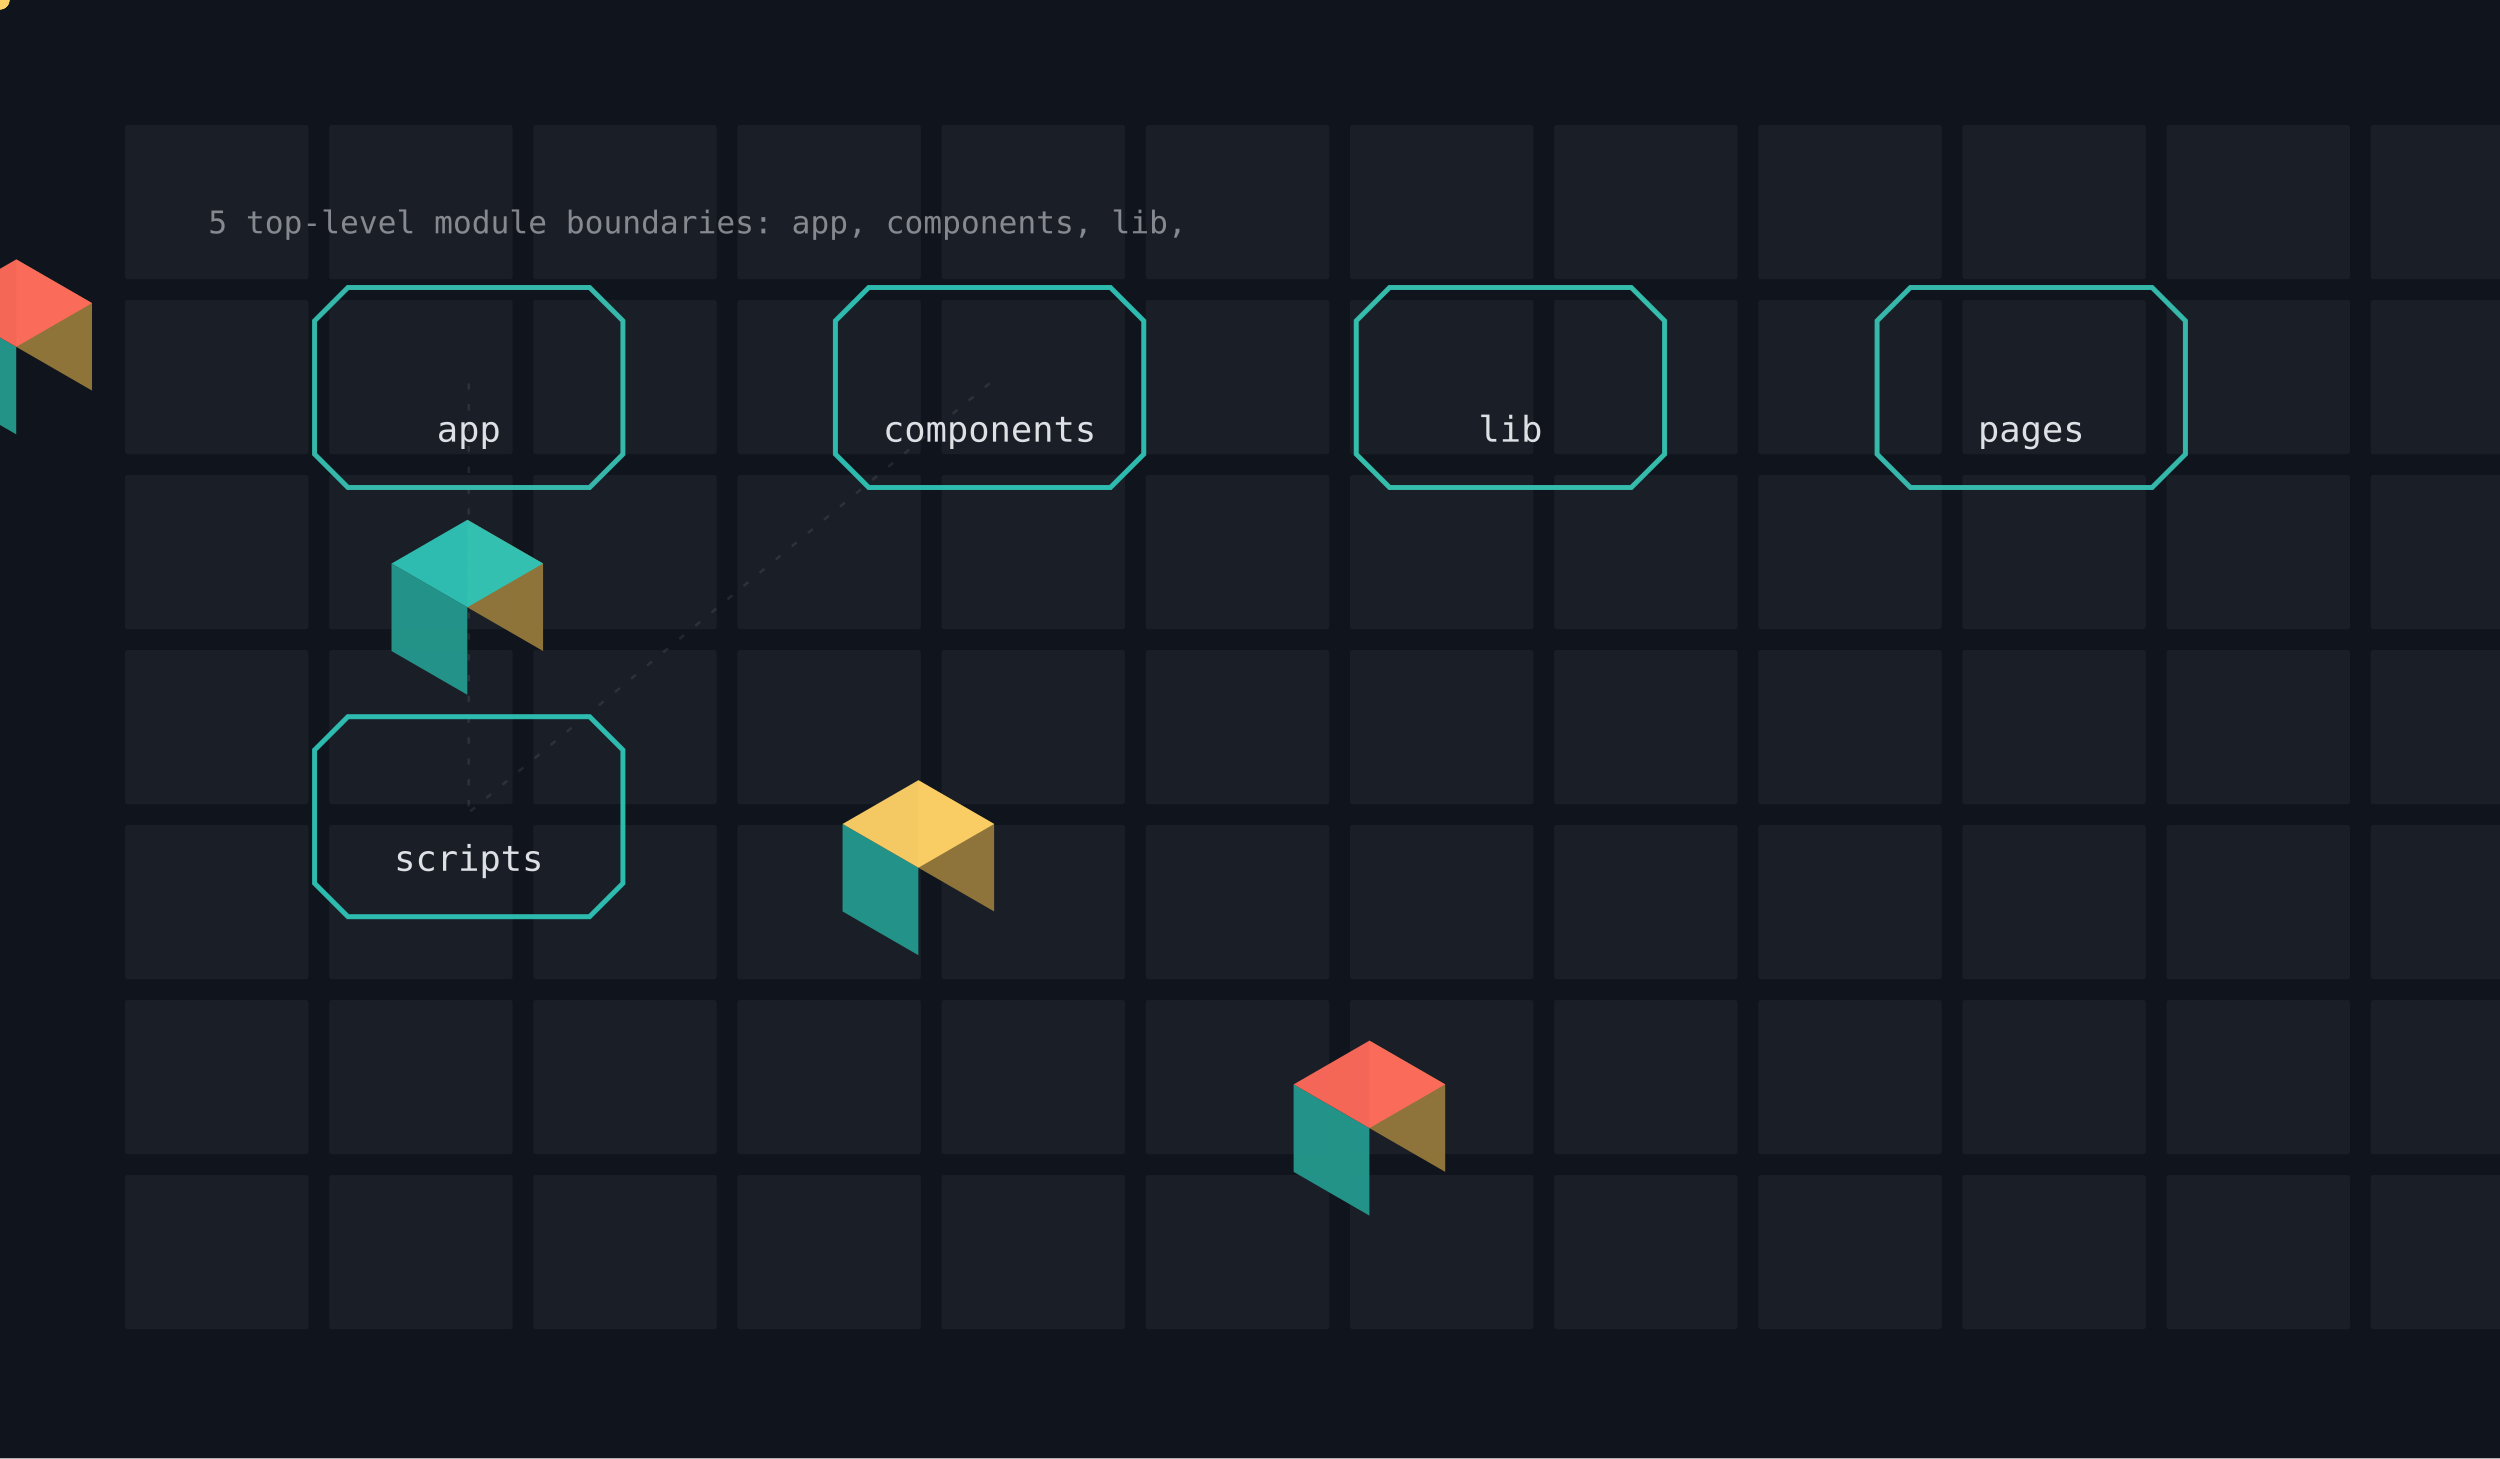
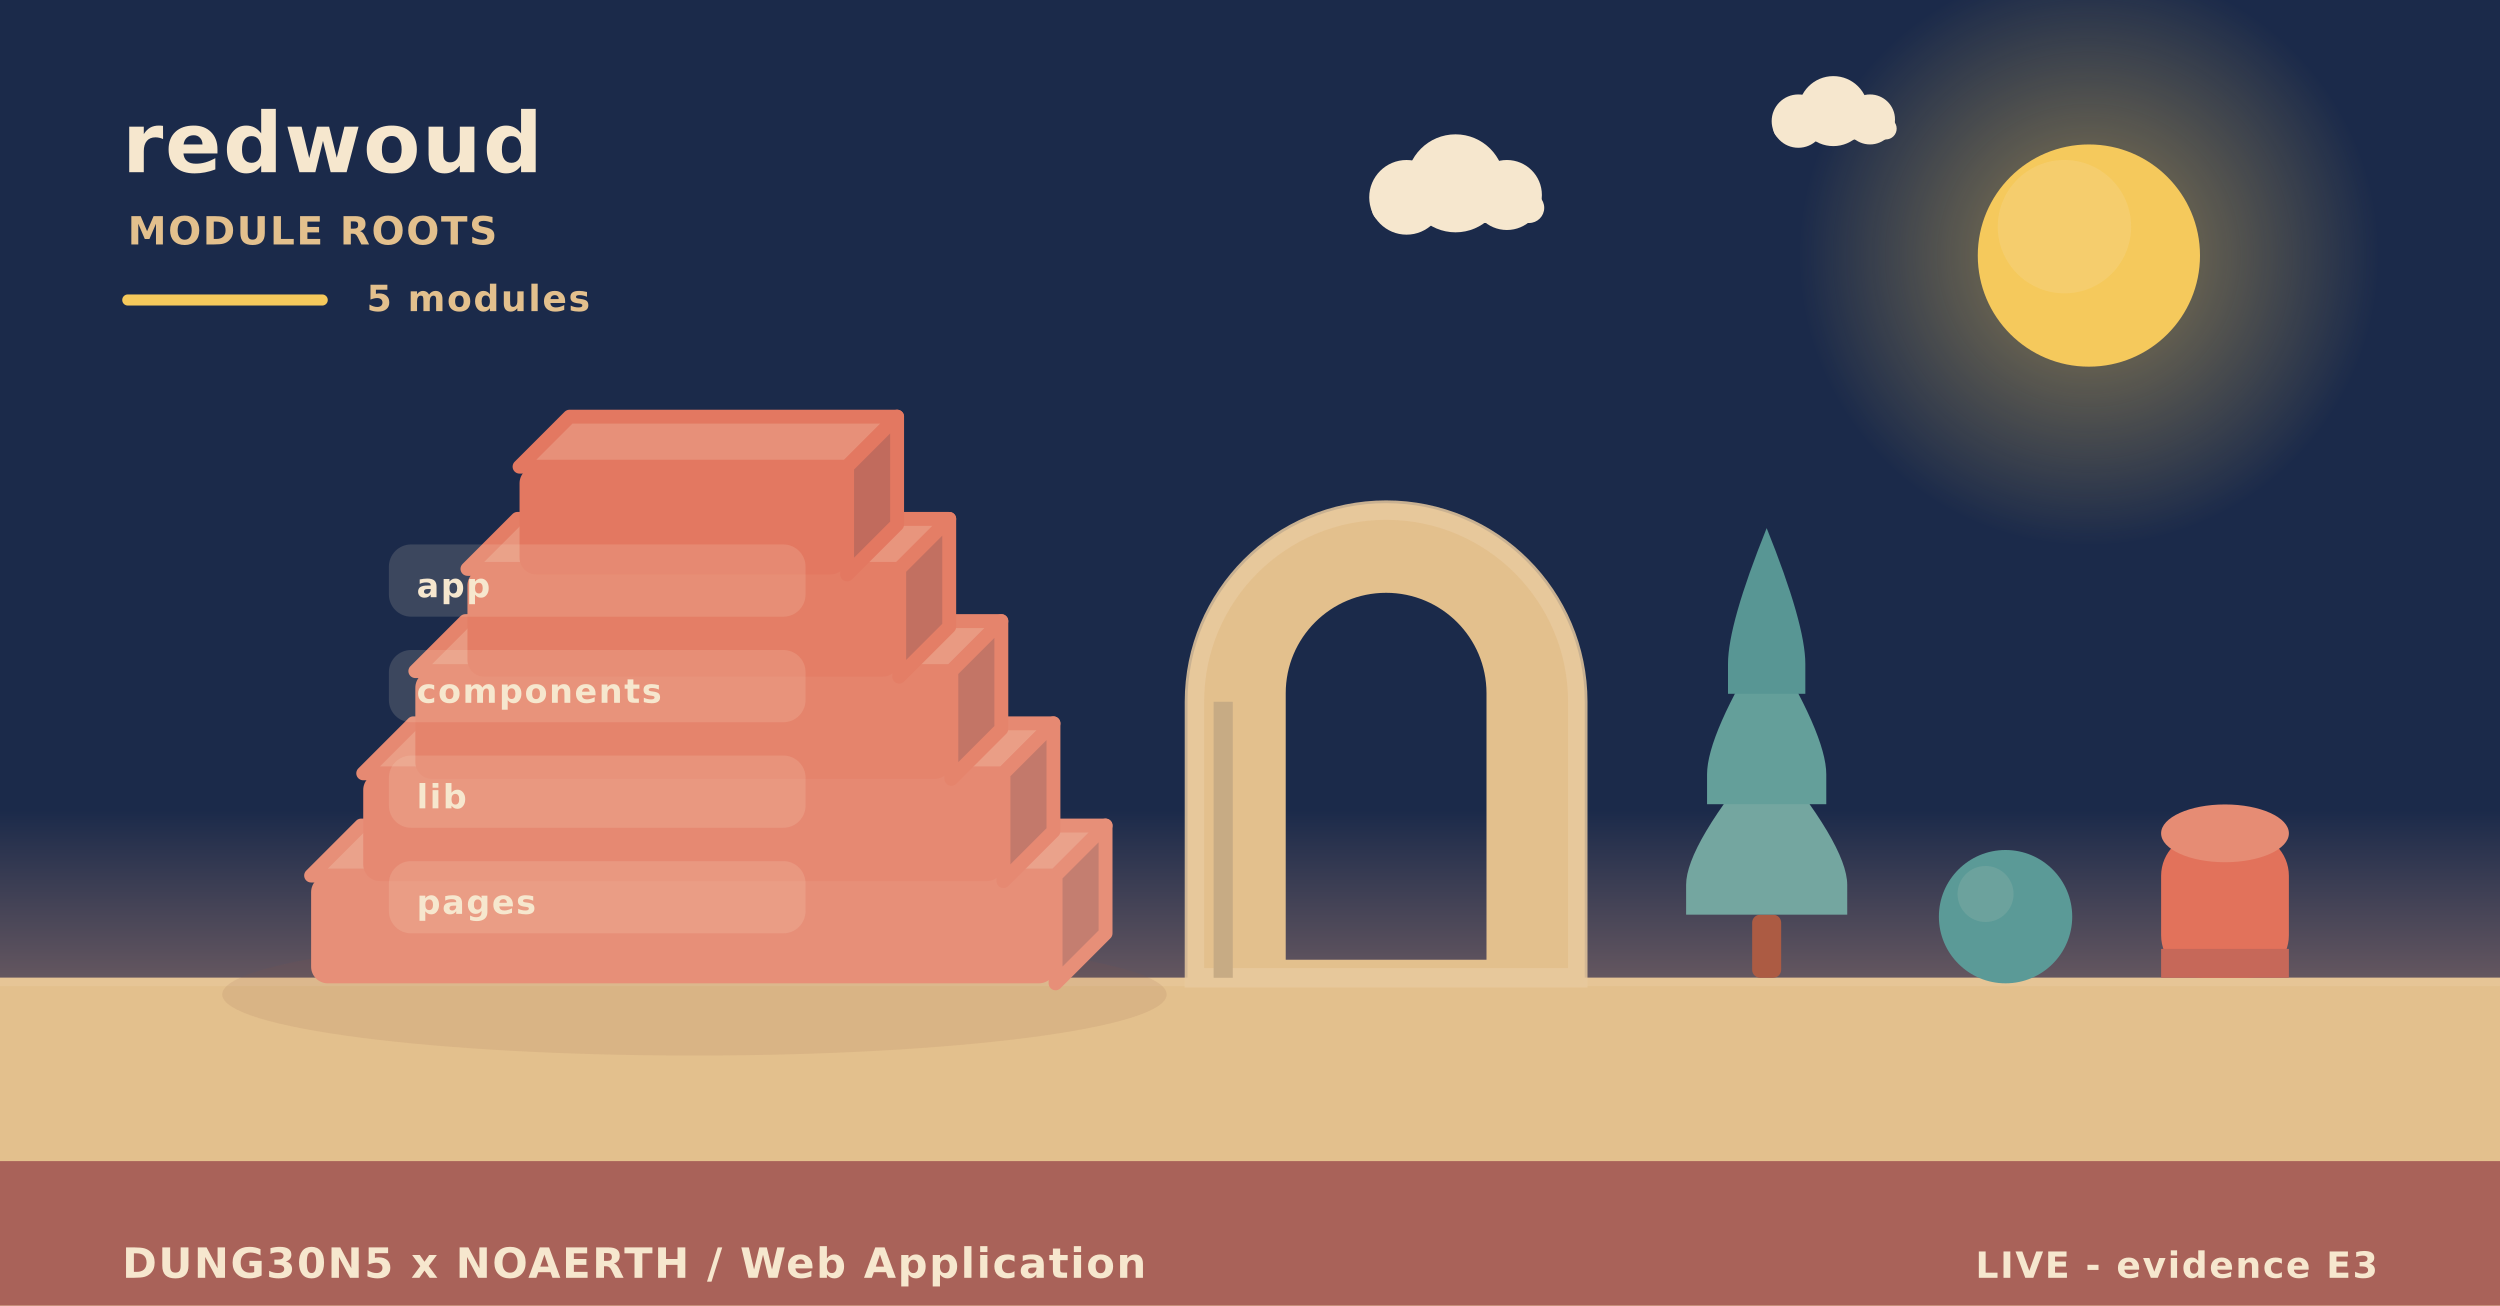
- <svg xmlns="http://www.w3.org/2000/svg" viewBox="0 0 1200 700" width="1200" height="700" role="img" aria-label="redwoud architecture">
-   <rect width="1200" height="700" fill="#10141c" />
-   <defs>
-     <linearGradient id="ga" x1="0" y1="0" x2="1" y2="1">
-       <stop offset="0%" stop-color="#ff6b5a" />
-       <stop offset="100%" stop-color="#2ec4b6" />
-     </linearGradient>
-   </defs>
-   <rect x="60.00" y="60.00" width="88.00" height="74.00" rx="1.20" fill="#f2f5f9" opacity="0.05" />
-   <rect x="158.00" y="60.00" width="88.00" height="74.00" rx="1.20" fill="#f2f5f9" opacity="0.05" />
-   <rect x="256.00" y="60.00" width="88.00" height="74.00" rx="1.20" fill="#f2f5f9" opacity="0.05" />
-   <rect x="354.00" y="60.00" width="88.00" height="74.00" rx="1.20" fill="#f2f5f9" opacity="0.05" />
-   <rect x="452.00" y="60.00" width="88.00" height="74.00" rx="1.20" fill="#f2f5f9" opacity="0.05" />
-   <rect x="550.00" y="60.00" width="88.00" height="74.00" rx="1.20" fill="#f2f5f9" opacity="0.05" />
-   <rect x="648.00" y="60.00" width="88.00" height="74.00" rx="1.20" fill="#f2f5f9" opacity="0.05" />
-   <rect x="746.00" y="60.00" width="88.00" height="74.00" rx="1.20" fill="#f2f5f9" opacity="0.05" />
-   <rect x="844.00" y="60.00" width="88.00" height="74.00" rx="1.20" fill="#f2f5f9" opacity="0.05" />
-   <rect x="942.00" y="60.00" width="88.00" height="74.00" rx="1.20" fill="#f2f5f9" opacity="0.05" />
-   <rect x="1040.00" y="60.00" width="88.00" height="74.00" rx="1.20" fill="#f2f5f9" opacity="0.05" />
-   <rect x="1138.00" y="60.00" width="88.00" height="74.00" rx="1.20" fill="#f2f5f9" opacity="0.05" />
-   <rect x="60.00" y="144.00" width="88.00" height="74.00" rx="1.20" fill="#f2f5f9" opacity="0.05" />
-   <rect x="158.00" y="144.00" width="88.00" height="74.00" rx="1.20" fill="#f2f5f9" opacity="0.05" />
-   <rect x="256.00" y="144.00" width="88.00" height="74.00" rx="1.20" fill="#f2f5f9" opacity="0.05" />
-   <rect x="354.00" y="144.00" width="88.00" height="74.00" rx="1.20" fill="#f2f5f9" opacity="0.05" />
-   <rect x="452.00" y="144.00" width="88.00" height="74.00" rx="1.20" fill="#f2f5f9" opacity="0.05" />
-   <rect x="550.00" y="144.00" width="88.00" height="74.00" rx="1.20" fill="#f2f5f9" opacity="0.05" />
-   <rect x="648.00" y="144.00" width="88.00" height="74.00" rx="1.20" fill="#f2f5f9" opacity="0.05" />
-   <rect x="746.00" y="144.00" width="88.00" height="74.00" rx="1.20" fill="#f2f5f9" opacity="0.05" />
-   <rect x="844.00" y="144.00" width="88.00" height="74.00" rx="1.20" fill="#f2f5f9" opacity="0.05" />
-   <rect x="942.00" y="144.00" width="88.00" height="74.00" rx="1.20" fill="#f2f5f9" opacity="0.05" />
-   <rect x="1040.00" y="144.00" width="88.00" height="74.00" rx="1.20" fill="#f2f5f9" opacity="0.05" />
-   <rect x="1138.00" y="144.00" width="88.00" height="74.00" rx="1.20" fill="#f2f5f9" opacity="0.05" />
-   <rect x="60.00" y="228.00" width="88.00" height="74.00" rx="1.20" fill="#f2f5f9" opacity="0.05" />
-   <rect x="158.00" y="228.00" width="88.00" height="74.00" rx="1.20" fill="#f2f5f9" opacity="0.05" />
-   <rect x="256.00" y="228.00" width="88.00" height="74.00" rx="1.20" fill="#f2f5f9" opacity="0.05" />
-   <rect x="354.00" y="228.00" width="88.00" height="74.00" rx="1.20" fill="#f2f5f9" opacity="0.05" />
-   <rect x="452.00" y="228.00" width="88.00" height="74.00" rx="1.20" fill="#f2f5f9" opacity="0.05" />
-   <rect x="550.00" y="228.00" width="88.00" height="74.00" rx="1.20" fill="#f2f5f9" opacity="0.05" />
-   <rect x="648.00" y="228.00" width="88.00" height="74.00" rx="1.20" fill="#f2f5f9" opacity="0.05" />
-   <rect x="746.00" y="228.00" width="88.00" height="74.00" rx="1.20" fill="#f2f5f9" opacity="0.05" />
-   <rect x="844.00" y="228.00" width="88.00" height="74.00" rx="1.20" fill="#f2f5f9" opacity="0.05" />
-   <rect x="942.00" y="228.00" width="88.00" height="74.00" rx="1.20" fill="#f2f5f9" opacity="0.05" />
-   <rect x="1040.00" y="228.00" width="88.00" height="74.00" rx="1.20" fill="#f2f5f9" opacity="0.05" />
-   <rect x="1138.00" y="228.00" width="88.00" height="74.00" rx="1.20" fill="#f2f5f9" opacity="0.05" />
-   <rect x="60.00" y="312.00" width="88.00" height="74.00" rx="1.20" fill="#f2f5f9" opacity="0.05" />
-   <rect x="158.00" y="312.00" width="88.00" height="74.00" rx="1.20" fill="#f2f5f9" opacity="0.05" />
-   <rect x="256.00" y="312.00" width="88.00" height="74.00" rx="1.20" fill="#f2f5f9" opacity="0.05" />
-   <rect x="354.00" y="312.00" width="88.00" height="74.00" rx="1.20" fill="#f2f5f9" opacity="0.05" />
-   <rect x="452.00" y="312.00" width="88.00" height="74.00" rx="1.20" fill="#f2f5f9" opacity="0.05" />
-   <rect x="550.00" y="312.00" width="88.00" height="74.00" rx="1.20" fill="#f2f5f9" opacity="0.05" />
-   <rect x="648.00" y="312.00" width="88.00" height="74.00" rx="1.20" fill="#f2f5f9" opacity="0.05" />
-   <rect x="746.00" y="312.00" width="88.00" height="74.00" rx="1.20" fill="#f2f5f9" opacity="0.05" />
-   <rect x="844.00" y="312.00" width="88.00" height="74.00" rx="1.20" fill="#f2f5f9" opacity="0.05" />
-   <rect x="942.00" y="312.00" width="88.00" height="74.00" rx="1.20" fill="#f2f5f9" opacity="0.05" />
-   <rect x="1040.00" y="312.00" width="88.00" height="74.00" rx="1.20" fill="#f2f5f9" opacity="0.05" />
-   <rect x="1138.00" y="312.00" width="88.00" height="74.00" rx="1.20" fill="#f2f5f9" opacity="0.05" />
-   <rect x="60.00" y="396.00" width="88.00" height="74.00" rx="1.20" fill="#f2f5f9" opacity="0.05" />
-   <rect x="158.00" y="396.00" width="88.00" height="74.00" rx="1.20" fill="#f2f5f9" opacity="0.05" />
-   <rect x="256.00" y="396.00" width="88.00" height="74.00" rx="1.20" fill="#f2f5f9" opacity="0.05" />
-   <rect x="354.00" y="396.00" width="88.00" height="74.00" rx="1.20" fill="#f2f5f9" opacity="0.05" />
-   <rect x="452.00" y="396.00" width="88.00" height="74.00" rx="1.20" fill="#f2f5f9" opacity="0.05" />
-   <rect x="550.00" y="396.00" width="88.00" height="74.00" rx="1.20" fill="#f2f5f9" opacity="0.05" />
-   <rect x="648.00" y="396.00" width="88.00" height="74.00" rx="1.20" fill="#f2f5f9" opacity="0.05" />
-   <rect x="746.00" y="396.00" width="88.00" height="74.00" rx="1.20" fill="#f2f5f9" opacity="0.05" />
-   <rect x="844.00" y="396.00" width="88.00" height="74.00" rx="1.20" fill="#f2f5f9" opacity="0.05" />
-   <rect x="942.00" y="396.00" width="88.00" height="74.00" rx="1.20" fill="#f2f5f9" opacity="0.05" />
-   <rect x="1040.00" y="396.00" width="88.00" height="74.00" rx="1.20" fill="#f2f5f9" opacity="0.05" />
-   <rect x="1138.00" y="396.00" width="88.00" height="74.00" rx="1.20" fill="#f2f5f9" opacity="0.05" />
-   <rect x="60.00" y="480.00" width="88.00" height="74.00" rx="1.20" fill="#f2f5f9" opacity="0.05" />
-   <rect x="158.00" y="480.00" width="88.00" height="74.00" rx="1.20" fill="#f2f5f9" opacity="0.05" />
-   <rect x="256.00" y="480.00" width="88.00" height="74.00" rx="1.20" fill="#f2f5f9" opacity="0.05" />
-   <rect x="354.00" y="480.00" width="88.00" height="74.00" rx="1.20" fill="#f2f5f9" opacity="0.05" />
-   <rect x="452.00" y="480.00" width="88.00" height="74.00" rx="1.20" fill="#f2f5f9" opacity="0.05" />
-   <rect x="550.00" y="480.00" width="88.00" height="74.00" rx="1.20" fill="#f2f5f9" opacity="0.05" />
-   <rect x="648.00" y="480.00" width="88.00" height="74.00" rx="1.20" fill="#f2f5f9" opacity="0.05" />
-   <rect x="746.00" y="480.00" width="88.00" height="74.00" rx="1.20" fill="#f2f5f9" opacity="0.05" />
-   <rect x="844.00" y="480.00" width="88.00" height="74.00" rx="1.20" fill="#f2f5f9" opacity="0.05" />
-   <rect x="942.00" y="480.00" width="88.00" height="74.00" rx="1.20" fill="#f2f5f9" opacity="0.05" />
-   <rect x="1040.00" y="480.00" width="88.00" height="74.00" rx="1.20" fill="#f2f5f9" opacity="0.05" />
-   <rect x="1138.00" y="480.00" width="88.00" height="74.00" rx="1.20" fill="#f2f5f9" opacity="0.05" />
-   <rect x="60.00" y="564.00" width="88.00" height="74.00" rx="1.20" fill="#f2f5f9" opacity="0.05" />
-   <rect x="158.00" y="564.00" width="88.00" height="74.00" rx="1.20" fill="#f2f5f9" opacity="0.05" />
-   <rect x="256.00" y="564.00" width="88.00" height="74.00" rx="1.20" fill="#f2f5f9" opacity="0.05" />
-   <rect x="354.00" y="564.00" width="88.00" height="74.00" rx="1.20" fill="#f2f5f9" opacity="0.05" />
-   <rect x="452.00" y="564.00" width="88.00" height="74.00" rx="1.20" fill="#f2f5f9" opacity="0.05" />
-   <rect x="550.00" y="564.00" width="88.00" height="74.00" rx="1.20" fill="#f2f5f9" opacity="0.05" />
-   <rect x="648.00" y="564.00" width="88.00" height="74.00" rx="1.20" fill="#f2f5f9" opacity="0.05" />
-   <rect x="746.00" y="564.00" width="88.00" height="74.00" rx="1.20" fill="#f2f5f9" opacity="0.05" />
-   <rect x="844.00" y="564.00" width="88.00" height="74.00" rx="1.20" fill="#f2f5f9" opacity="0.05" />
-   <rect x="942.00" y="564.00" width="88.00" height="74.00" rx="1.20" fill="#f2f5f9" opacity="0.05" />
-   <rect x="1040.00" y="564.00" width="88.00" height="74.00" rx="1.20" fill="#f2f5f9" opacity="0.05" />
-   <rect x="1138.00" y="564.00" width="88.00" height="74.00" rx="1.20" fill="#f2f5f9" opacity="0.05" />
-   <line x1="225.00" y1="184.00" x2="225.00" y2="390.00" stroke="rgba(242,245,249,0.160)" stroke-width="1.20" opacity="0.55" stroke-dasharray="3 7" />
-   <line x1="475.00" y1="184.00" x2="225.00" y2="390.00" stroke="rgba(242,245,249,0.160)" stroke-width="1.20" opacity="0.55" stroke-dasharray="3 7" />
-   <path d="M167.00,138.00 H283.00 L299.00,154.00 V218.00 L283.00,234.00 H167.00 L151.00,218.00 V154.00 Z" fill="none" stroke="rgba(255,107,90,0.550)" stroke-width="1.80" opacity="0.90" />
-   <polygon points="7.79,166.50 44.17,187.50 44.17,145.50 7.79,124.50" fill="#94793b" opacity="0.95" />
-   <polygon points="-28.58,187.50 7.79,208.50 7.79,166.50 -28.58,145.50" fill="#24998e" opacity="0.95" />
-   <polygon points="7.79,124.50 44.17,145.50 7.79,166.50 -28.58,145.50" fill="#ff6b5a" opacity="0.95" />
-   <text x="225" y="212" font-family="ui-monospace,Menlo,monospace" font-size="17" fill="rgba(242,245,249,0.900)" text-anchor="middle">app</text>
+ <svg xmlns="http://www.w3.org/2000/svg" width="900" height="470" viewBox="0 0 900 470" role="img" aria-label="redwoud - how it is built">
+   <linearGradient id="skya" x1="0" y1="0" x2="0" y2="1">
+     <stop offset="0" stop-color="#1b2a4a" />
+     <stop offset="0.62" stop-color="#1b2a4a" />
+     <stop offset="1" stop-color="#f3ad8a" />
+   </linearGradient>
+   <rect width="900" height="470" fill="url(#skya)" />
+   <radialGradient id="suna">
+     <stop offset="0.35" stop-color="#f5c95c" stop-opacity="0.34" />
+     <stop offset="1" stop-color="#f5c95c" stop-opacity="0" />
+   </radialGradient>
+   <circle cx="752" cy="92" r="104" fill="url(#suna)" />
+   <circle cx="752" cy="92" r="40" fill="#f5c95c" />
+   <circle cx="743.2" cy="81.6" r="24" fill="#f5d27e" opacity="0.5" />
  <g>
-     <path d="M167.00,138.00 H283.00 L299.00,154.00 V218.00 L283.00,234.00 H167.00 L151.00,218.00 V154.00 Z" fill="none" stroke="#2ec4b6" stroke-width="2.40" opacity="0.90" />
-     <animate attributeName="opacity" values="0.25;1.0;0.25" dur="18.2s" begin="0.0s" repeatCount="indefinite" />
+     <circle cx="524" cy="66" r="17.64" fill="#f6e7ce" />
+     <circle cx="506.36" cy="71.04" r="13.44" fill="#f6e7ce" />
+     <circle cx="542.48" cy="70.2" r="12.6" fill="#f6e7ce" />
+     <rect x="493.76" y="69.36" width="62.16" height="10.92" rx="5.46" fill="#f6e7ce" />
+     <animateTransform attributeName="transform" type="translate" values="0 0;24 0;0 0" dur="36s" begin="0s" repeatCount="indefinite" />
  </g>
-   <g opacity="0.9">
-     <circle cx="0.00" cy="0.00" r="4.50" fill="#ffd166" opacity="1.00" />
-     <animateTransform attributeName="transform" type="translate" values="225.00,184.00 475.00,184.00" dur="6.067s" begin="0.0s" repeatCount="indefinite" />
-     <animateTransform attributeName="transform" type="translate" values="475.00,184.00 225.00,184.00" dur="6.067s" begin="3.033s" repeatCount="indefinite" />
+   <g>
+     <circle cx="660" cy="40" r="12.6" fill="#f6e7ce" />
+     <circle cx="647.4" cy="43.6" r="9.6" fill="#f6e7ce" />
+     <circle cx="673.2" cy="43" r="9" fill="#f6e7ce" />
+     <rect x="638.4" y="42.4" width="44.4" height="7.8" rx="3.9" fill="#f6e7ce" />
+     <animateTransform attributeName="transform" type="translate" values="0 0;-18 0;0 0" dur="46s" begin="3s" repeatCount="indefinite" />
  </g>
-   <path d="M417.00,138.00 H533.00 L549.00,154.00 V218.00 L533.00,234.00 H417.00 L401.00,218.00 V154.00 Z" fill="none" stroke="rgba(46,196,182,0.550)" stroke-width="1.80" opacity="0.90" />
-   <polygon points="224.30,291.50 260.67,312.50 260.67,270.50 224.30,249.50" fill="#94793b" opacity="0.95" />
-   <polygon points="187.93,312.50 224.30,333.50 224.30,291.50 187.93,270.50" fill="#24998e" opacity="0.95" />
-   <polygon points="224.30,249.50 260.67,270.50 224.30,291.50 187.93,270.50" fill="#2ec4b6" opacity="0.95" />
-   <text x="475" y="212" font-family="ui-monospace,Menlo,monospace" font-size="17" fill="rgba(242,245,249,0.900)" text-anchor="middle">components</text>
+   <rect x="0" y="352" width="900" height="118" fill="#e3c08d" />
+   <rect x="0" y="352" width="900" height="3" fill="#e6c596" />
+   <text x="44" y="62" font-family="Verdana,DejaVu Sans,sans-serif" font-size="30" font-weight="700" letter-spacing="0.6" fill="#f6e7ce" text-anchor="start">redwoud</text>
+   <text x="46" y="88" font-family="Verdana,DejaVu Sans,sans-serif" font-size="14" font-weight="700" letter-spacing="0.6" fill="#e3c08d" text-anchor="start">MODULE ROOTS</text>
+   <rect x="44" y="106" width="74" height="4" rx="2" fill="#f5c95c" />
+   <text x="132" y="112" font-family="Verdana,DejaVu Sans,sans-serif" font-size="13" font-weight="700" letter-spacing="0.6" fill="#e3c08d" text-anchor="start">5 modules</text>
+   <ellipse cx="250" cy="358" rx="170" ry="22" fill="rgba(138,90,68,0.11)" />
+   <path d="M112,315.2 L380,315.2 L398,297.2 L130,297.2 Z" fill="#eaa28b" stroke="#e78f78" stroke-width="5" stroke-linejoin="round" />
+   <path d="M380,315.2 L398,297.2 L398,336 L380,354 Z" fill="#c47e70" stroke="#e78f78" stroke-width="5" stroke-linejoin="round" />
+   <rect x="112" y="315.2" width="268" height="38.8" rx="6" fill="#e78f78" />
+   <path d="M130.76,278.4 L361.24,278.4 L379.24,260.4 L148.76,260.4 Z" fill="#ea9e86" stroke="#e68972" stroke-width="5" stroke-linejoin="round" />
+   <path d="M361.24,278.4 L379.24,260.4 L379.24,299.2 L361.24,317.2 Z" fill="#c3796b" stroke="#e68972" stroke-width="5" stroke-linejoin="round" />
+   <rect x="130.76" y="278.4" width="230.48" height="38.8" rx="6" fill="#e68972" />
+   <path d="M149.52,241.6 L342.48,241.6 L360.48,223.6 L167.52,223.6 Z" fill="#e99a82" stroke="#e5846c" stroke-width="5" stroke-linejoin="round" />
+   <path d="M342.48,241.6 L360.48,223.6 L360.48,262.4 L342.48,280.4 Z" fill="#c37566" stroke="#e5846c" stroke-width="5" stroke-linejoin="round" />
+   <rect x="149.52" y="241.6" width="192.96" height="38.8" rx="6" fill="#e5846c" />
+   <path d="M168.28,204.8 L323.72,204.8 L341.72,186.8 L186.28,186.8 Z" fill="#e8957d" stroke="#e47e66" stroke-width="5" stroke-linejoin="round" />
+   <path d="M323.72,204.8 L341.72,186.8 L341.72,225.6 L323.72,243.6 Z" fill="#c27061" stroke="#e47e66" stroke-width="5" stroke-linejoin="round" />
+   <rect x="168.28" y="204.8" width="155.44" height="38.8" rx="6" fill="#e47e66" />
+   <path d="M187.04,168 L304.96,168 L322.96,150 L205.04,150 Z" fill="#e79079" stroke="#e37861" stroke-width="5" stroke-linejoin="round" />
+   <path d="M304.96,168 L322.96,150 L322.96,188.8 L304.96,206.8 Z" fill="#c16b5d" stroke="#e37861" stroke-width="5" stroke-linejoin="round" />
+   <rect x="187.04" y="168" width="117.92" height="38.8" rx="6" fill="#e37861" />
+   <rect x="140" y="196" width="150" height="26" rx="8" fill="rgba(246,231,206,0.16)" opacity="0.94" />
  <g>
-     <path d="M417.00,138.00 H533.00 L549.00,154.00 V218.00 L533.00,234.00 H417.00 L401.00,218.00 V154.00 Z" fill="none" stroke="#2ec4b6" stroke-width="2.40" opacity="0.90" />
-     <animate attributeName="opacity" values="0.25;1.0;0.25" dur="18.2s" begin="0.45s" repeatCount="indefinite" />
+     <text x="150" y="215" font-family="Verdana,DejaVu Sans,sans-serif" font-size="12" font-weight="700" letter-spacing="0.6" fill="#f6e7ce" text-anchor="start">app</text>
+     <animateTransform attributeName="transform" type="translate" values="0 10;0 0" dur="0.7s" begin="0.3s" fill="freeze" />
  </g>
-   <g opacity="0.9">
-     <circle cx="0.00" cy="0.00" r="4.50" fill="#ffd166" opacity="1.00" />
-     <animateTransform attributeName="transform" type="translate" values="475.00,184.00 725.00,184.00" dur="6.067s" begin="0.3s" repeatCount="indefinite" />
-     <animateTransform attributeName="transform" type="translate" values="725.00,184.00 475.00,184.00" dur="6.067s" begin="3.333s" repeatCount="indefinite" />
+   <rect x="140" y="234" width="150" height="26" rx="8" fill="rgba(246,231,206,0.16)" opacity="0.94" />
+   <g>
+     <text x="150" y="253" font-family="Verdana,DejaVu Sans,sans-serif" font-size="12" font-weight="700" letter-spacing="0.6" fill="#f6e7ce" text-anchor="start">components</text>
+     <animateTransform attributeName="transform" type="translate" values="0 10;0 0" dur="0.7s" begin="0.5s" fill="freeze" />
  </g>
-   <path d="M667.00,138.00 H783.00 L799.00,154.00 V218.00 L783.00,234.00 H667.00 L651.00,218.00 V154.00 Z" fill="none" stroke="rgba(255,209,102,0.550)" stroke-width="1.80" opacity="0.90" />
-   <polygon points="440.81,416.50 477.18,437.50 477.18,395.50 440.81,374.50" fill="#94793b" opacity="0.95" />
-   <polygon points="404.43,437.50 440.81,458.50 440.81,416.50 404.43,395.50" fill="#24998e" opacity="0.95" />
-   <polygon points="440.81,374.50 477.18,395.50 440.81,416.50 404.43,395.50" fill="#ffd166" opacity="0.95" />
-   <text x="725" y="212" font-family="ui-monospace,Menlo,monospace" font-size="17" fill="rgba(242,245,249,0.900)" text-anchor="middle">lib</text>
+   <rect x="140" y="272" width="150" height="26" rx="8" fill="rgba(246,231,206,0.16)" opacity="0.94" />
  <g>
-     <path d="M667.00,138.00 H783.00 L799.00,154.00 V218.00 L783.00,234.00 H667.00 L651.00,218.00 V154.00 Z" fill="none" stroke="#2ec4b6" stroke-width="2.40" opacity="0.90" />
-     <animate attributeName="opacity" values="0.25;1.0;0.25" dur="18.2s" begin="0.9s" repeatCount="indefinite" />
+     <text x="150" y="291" font-family="Verdana,DejaVu Sans,sans-serif" font-size="12" font-weight="700" letter-spacing="0.6" fill="#f6e7ce" text-anchor="start">lib</text>
+     <animateTransform attributeName="transform" type="translate" values="0 10;0 0" dur="0.7s" begin="0.7s" fill="freeze" />
  </g>
-   <g opacity="0.9">
-     <circle cx="0.00" cy="0.00" r="4.50" fill="#ffd166" opacity="1.00" />
-     <animateTransform attributeName="transform" type="translate" values="725.00,184.00 975.00,184.00" dur="6.067s" begin="0.6s" repeatCount="indefinite" />
-     <animateTransform attributeName="transform" type="translate" values="975.00,184.00 725.00,184.00" dur="6.067s" begin="3.633s" repeatCount="indefinite" />
+   <rect x="140" y="310" width="150" height="26" rx="8" fill="rgba(246,231,206,0.16)" opacity="0.94" />
+   <g>
+     <text x="150" y="329" font-family="Verdana,DejaVu Sans,sans-serif" font-size="12" font-weight="700" letter-spacing="0.6" fill="#f6e7ce" text-anchor="start">pages</text>
+     <animateTransform attributeName="transform" type="translate" values="0 10;0 0" dur="0.7s" begin="0.9s" fill="freeze" />
  </g>
-   <path d="M917.00,138.00 H1033.00 L1049.00,154.00 V218.00 L1033.00,234.00 H917.00 L901.00,218.00 V154.00 Z" fill="none" stroke="rgba(255,107,90,0.550)" stroke-width="1.80" opacity="0.90" />
-   <polygon points="657.31,541.50 693.69,562.50 693.69,520.50 657.31,499.50" fill="#94793b" opacity="0.95" />
-   <polygon points="620.94,562.50 657.31,583.50 657.31,541.50 620.94,520.50" fill="#24998e" opacity="0.95" />
-   <polygon points="657.31,499.50 693.69,520.50 657.31,541.50 620.94,520.50" fill="#ff6b5a" opacity="0.95" />
-   <text x="975" y="212" font-family="ui-monospace,Menlo,monospace" font-size="17" fill="rgba(242,245,249,0.900)" text-anchor="middle">pages</text>
-   <g>
-     <path d="M917.00,138.00 H1033.00 L1049.00,154.00 V218.00 L1033.00,234.00 H917.00 L901.00,218.00 V154.00 Z" fill="none" stroke="#2ec4b6" stroke-width="2.40" opacity="0.90" />
-     <animate attributeName="opacity" values="0.25;1.0;0.25" dur="18.2s" begin="1.35s" repeatCount="indefinite" />
-   </g>
-   <g opacity="0.9">
-     <circle cx="0.00" cy="0.00" r="4.50" fill="#ffd166" opacity="1.00" />
-     <animateTransform attributeName="transform" type="translate" values="975.00,184.00 225.00,390.00" dur="6.067s" begin="0.9s" repeatCount="indefinite" />
-     <animateTransform attributeName="transform" type="translate" values="225.00,390.00 975.00,184.00" dur="6.067s" begin="3.933s" repeatCount="indefinite" />
-   </g>
-   <path d="M167.00,344.00 H283.00 L299.00,360.00 V424.00 L283.00,440.00 H167.00 L151.00,424.00 V360.00 Z" fill="none" stroke="rgba(46,196,182,0.550)" stroke-width="1.80" opacity="0.90" />
-   <polygon points="-170.61,269.50 -134.23,290.50 -134.23,248.50 -170.61,227.50" fill="#94793b" opacity="0.95" />
-   <polygon points="-206.98,290.50 -170.61,311.50 -170.61,269.50 -206.98,248.50" fill="#24998e" opacity="0.95" />
-   <polygon points="-170.61,227.50 -134.23,248.50 -170.61,269.50 -206.98,248.50" fill="#2ec4b6" opacity="0.95" />
-   <text x="225" y="418" font-family="ui-monospace,Menlo,monospace" font-size="17" fill="rgba(242,245,249,0.900)" text-anchor="middle">scripts</text>
-   <g>
-     <path d="M167.00,344.00 H283.00 L299.00,360.00 V424.00 L283.00,440.00 H167.00 L151.00,424.00 V360.00 Z" fill="none" stroke="#2ec4b6" stroke-width="2.40" opacity="0.90" />
-     <animate attributeName="opacity" values="0.25;1.0;0.25" dur="18.2s" begin="1.8s" repeatCount="indefinite" />
-   </g>
-   <g opacity="0.9">
-     <circle cx="0.00" cy="0.00" r="4.50" fill="#ffd166" opacity="1.00" />
-     <animateTransform attributeName="transform" type="translate" values="225.00,390.00 225.00,390.00" dur="6.067s" begin="1.2s" repeatCount="indefinite" />
-     <animateTransform attributeName="transform" type="translate" values="225.00,390.00 225.00,390.00" dur="6.067s" begin="4.233s" repeatCount="indefinite" />
-   </g>
-   <text x="100" y="112" font-family="ui-monospace,Menlo,monospace" font-size="15" fill="rgba(242,245,249,0.500)">5 top-level module boundaries: app, components, lib,</text>
+   <path d="M430,352 L430,252.64 A69,69 0 0 1 568,252.64 L568,352 Z M460.36,348 L460.36,249.55 A38.64,38.64 0 0 1 537.64,249.55 L537.64,348 Z" fill="#e3c08d" fill-rule="evenodd" stroke="#e3c08d" stroke-width="5" stroke-linejoin="round" />
+   <path d="M430,352 L430,252.64 A69,69 0 0 1 568,252.64 L568,352 Z" fill="none" stroke="#e8c99d" stroke-width="7" stroke-linecap="round" opacity="0.85" />
+   <rect x="436.9" y="252.64" width="6.9" height="99.36" fill="#c7ab84" />
+   <rect x="630.78" y="329.28" width="10.44" height="22.72" rx="2.9" fill="#ac5b43" />
+   <path d="M636,269.64 Q607,304.23 607,318.54 Q607,329.28 607,329.28 L665,329.28 Q665,329.28 665,318.54 Q665,304.23 636,269.64 Z" fill="#74a6a0" />
+   <path d="M636,229.88 Q614.54,264.47 614.54,278.78 Q614.54,289.52 614.54,289.52 L657.46,289.52 Q657.46,289.52 657.46,278.78 Q657.46,264.47 636,229.88 Z" fill="#649f9a" />
+   <path d="M636,190.12 Q622.08,224.71 622.08,239.02 Q622.08,249.76 622.08,249.76 L649.92,249.76 Q649.92,249.76 649.92,239.02 Q649.92,224.71 636,190.12 Z" fill="#589694" />
+   <circle cx="722" cy="330" r="24" fill="#5b9a97" />
+   <circle cx="714.8" cy="321.84" r="10.08" fill="#7aa9a2" opacity="0.55" />
+   <rect x="778" y="300" width="46" height="52" rx="15.33" fill="#e2725b" />
+   <ellipse cx="801" cy="300" rx="23" ry="10.4" fill="#e68c74" />
+   <rect x="778" y="341.6" width="46" height="10.4" fill="#c66859" />
+   <rect x="0" y="418" width="900" height="52" rx="0" fill="#a65c56" opacity="0.94" />
+   <text x="44" y="460" font-family="Verdana,DejaVu Sans,sans-serif" font-size="15" font-weight="700" letter-spacing="0.6" fill="#f6e7ce" text-anchor="start">DUNG30N5 x NOAERTH  /  Web Application</text>
+   <text x="856" y="460" font-family="Verdana,DejaVu Sans,sans-serif" font-size="13" font-weight="700" letter-spacing="0.6" fill="#f6e7ce" text-anchor="end">LIVE  -  evidence E3</text>
</svg>
